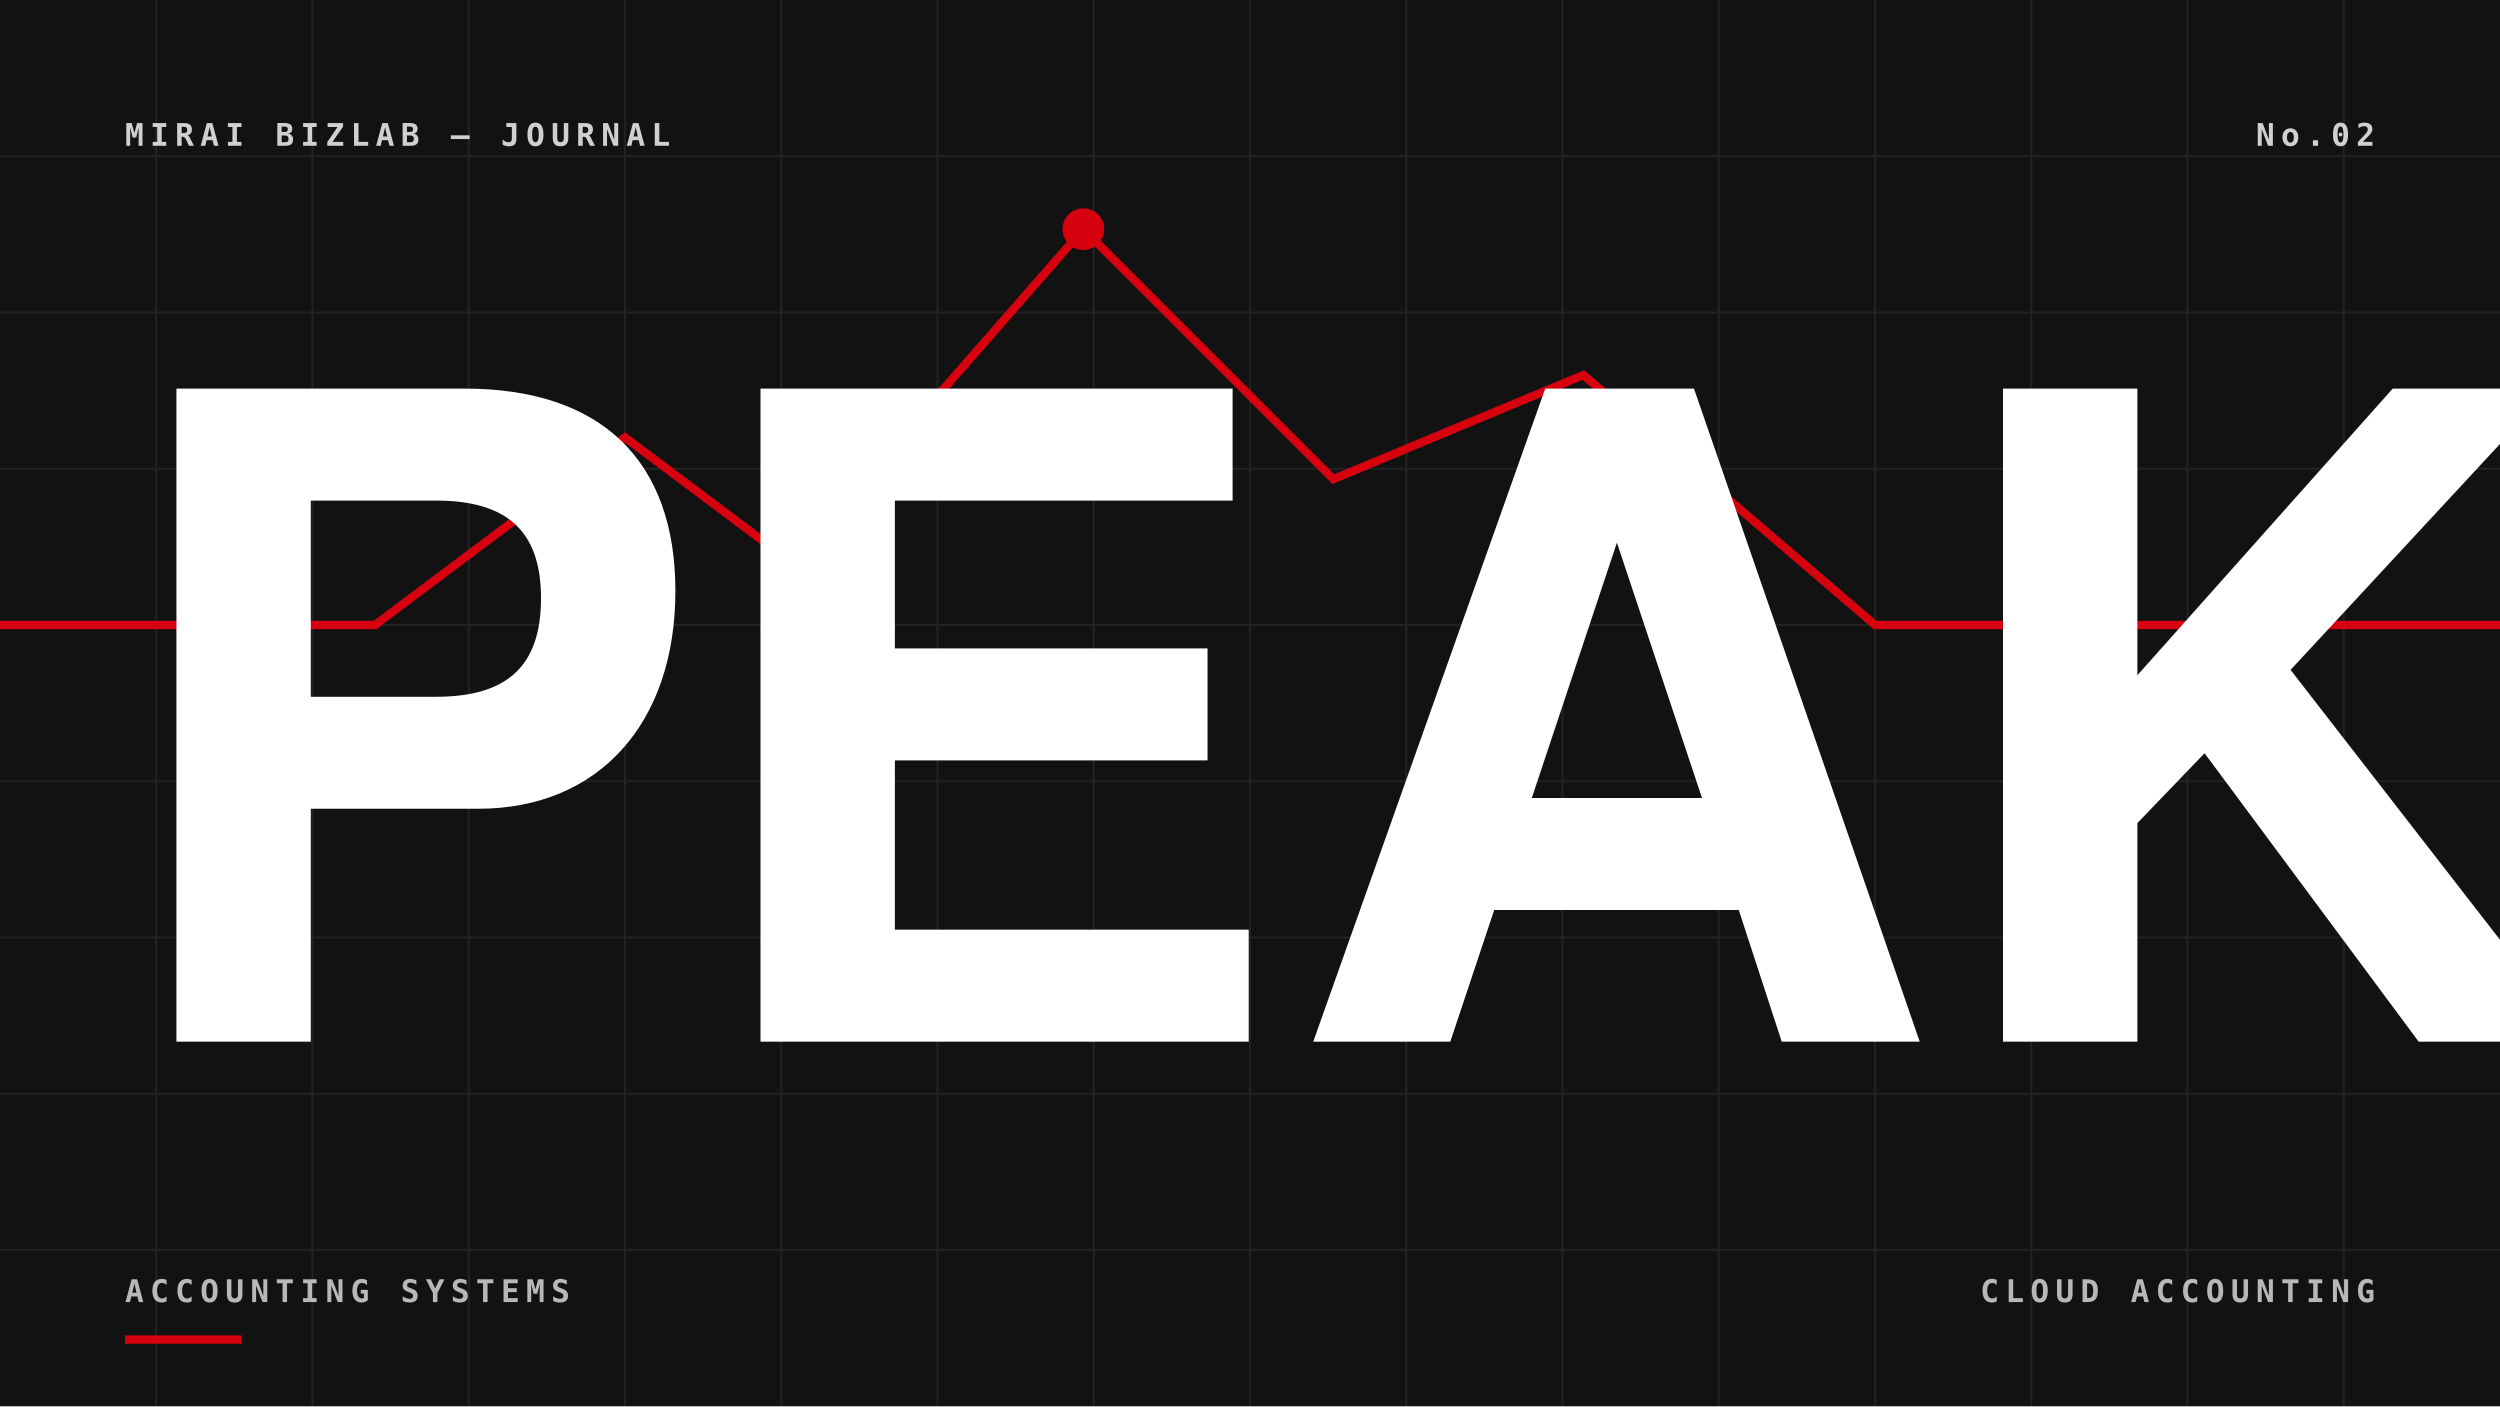
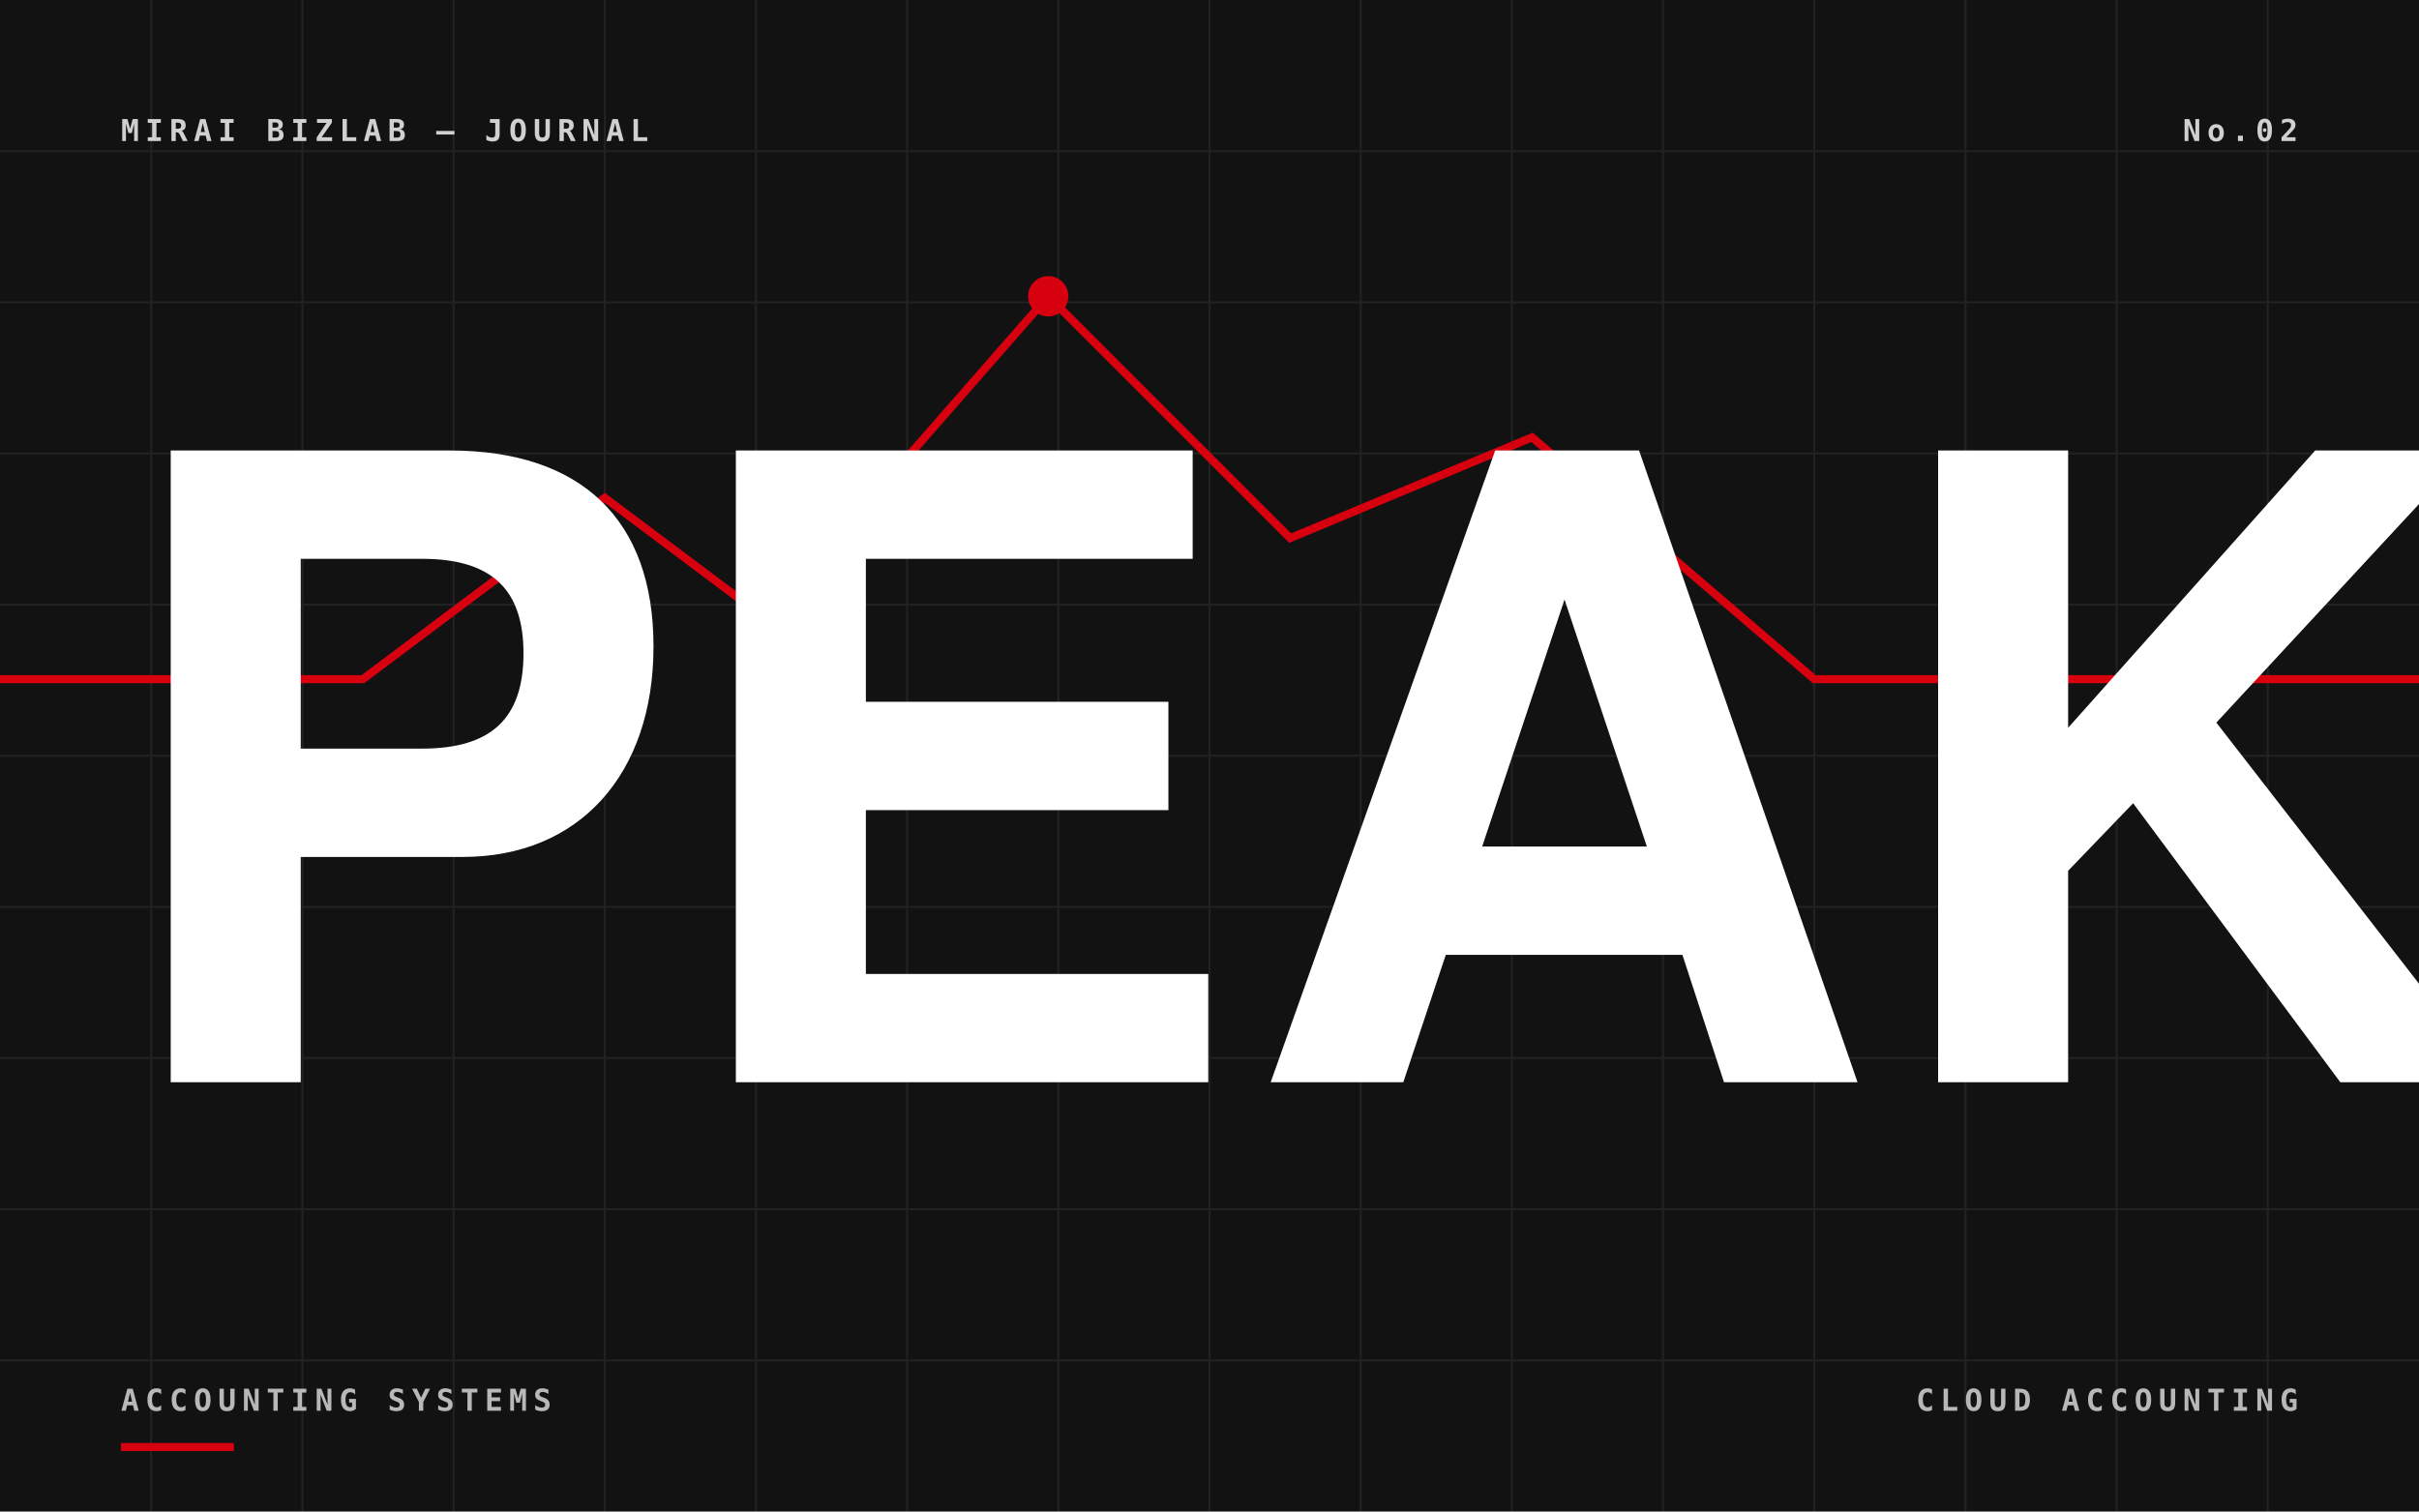
- <svg xmlns="http://www.w3.org/2000/svg" viewBox="0 0 1200 675" width="1200" height="675" role="img" aria-label="PEAK — cloud accounting in Thailand">
-   <rect width="1200" height="675" fill="#121212" />
-   <path d="M75 0V675M150 0V675M225 0V675M300 0V675M375 0V675M450 0V675M525 0V675M600 0V675M675 0V675M750 0V675M825 0V675M900 0V675M975 0V675M1050 0V675M1125 0V675M0 75H1200M0 150H1200M0 225H1200M0 300H1200M0 375H1200M0 450H1200M0 525H1200M0 600H1200" stroke="#fff" stroke-opacity="0.07" stroke-width="1" fill="none" />
+ <svg xmlns="http://www.w3.org/2000/svg" viewBox="0 0 1200 750" width="1200" height="750" role="img" aria-label="PEAK — cloud accounting in Thailand">
+   <rect width="1200" height="750" fill="#121212" />
+   <path d="M75 0V750M150 0V750M225 0V750M300 0V750M375 0V750M450 0V750M525 0V750M600 0V750M675 0V750M750 0V750M825 0V750M900 0V750M975 0V750M1050 0V750M1125 0V750M0 75H1200M0 150H1200M0 225H1200M0 300H1200M0 375H1200M0 450H1200M0 525H1200M0 600H1200M0 675H1200" stroke="#fff" stroke-opacity="0.07" stroke-width="1" fill="none" />
  <text x="60" y="70" font-family="SFMono-Regular, Menlo, Consolas, monospace" font-size="15" font-weight="700" letter-spacing="3" fill="#fff" fill-opacity="0.8">MIRAI BIZLAB — JOURNAL</text>
  <text x="1140" y="70" font-family="SFMono-Regular, Menlo, Consolas, monospace" font-size="15" font-weight="700" letter-spacing="3" fill="#fff" fill-opacity="0.8" text-anchor="end">No.02</text>
-   <polyline points="0,300 180,300 300,210 380,270 520,110 640,230 760,180 900,300 1200,300" fill="none" stroke="#D7000F" stroke-width="4" />
-   <circle cx="520" cy="110" r="10" fill="#D7000F" />
-   <text x="52" y="500" font-family="Helvetica Neue, Helvetica, Arial, sans-serif" font-weight="800" font-size="430" textLength="900" lengthAdjust="spacingAndGlyphs" fill="#fff">PEAK</text>
-   <text x="60" y="625" font-family="SFMono-Regular, Menlo, Consolas, monospace" font-size="15" font-weight="700" letter-spacing="3" fill="#fff" fill-opacity="0.7">ACCOUNTING SYSTEMS</text>
-   <text x="1140" y="625" font-family="SFMono-Regular, Menlo, Consolas, monospace" font-size="15" font-weight="700" letter-spacing="3" fill="#fff" fill-opacity="0.7" text-anchor="end">CLOUD ACCOUNTING</text>
-   <rect x="60" y="641" width="56" height="4" fill="#D7000F" />
+   <g transform="translate(0,37)">
+     <polyline points="0,300 180,300 300,210 380,270 520,110 640,230 760,180 900,300 1200,300" fill="none" stroke="#D7000F" stroke-width="4" />
+     <circle cx="520" cy="110" r="10" fill="#D7000F" />
+     <text x="52" y="500" font-family="Helvetica Neue, Helvetica, Arial, sans-serif" font-weight="800" font-size="430" textLength="900" lengthAdjust="spacingAndGlyphs" fill="#fff">PEAK</text>
+   </g>
+   <text x="60" y="700" font-family="SFMono-Regular, Menlo, Consolas, monospace" font-size="15" font-weight="700" letter-spacing="3" fill="#fff" fill-opacity="0.7">ACCOUNTING SYSTEMS</text>
+   <text x="1140" y="700" font-family="SFMono-Regular, Menlo, Consolas, monospace" font-size="15" font-weight="700" letter-spacing="3" fill="#fff" fill-opacity="0.7" text-anchor="end">CLOUD ACCOUNTING</text>
+   <rect x="60" y="716" width="56" height="4" fill="#D7000F" />
</svg>
